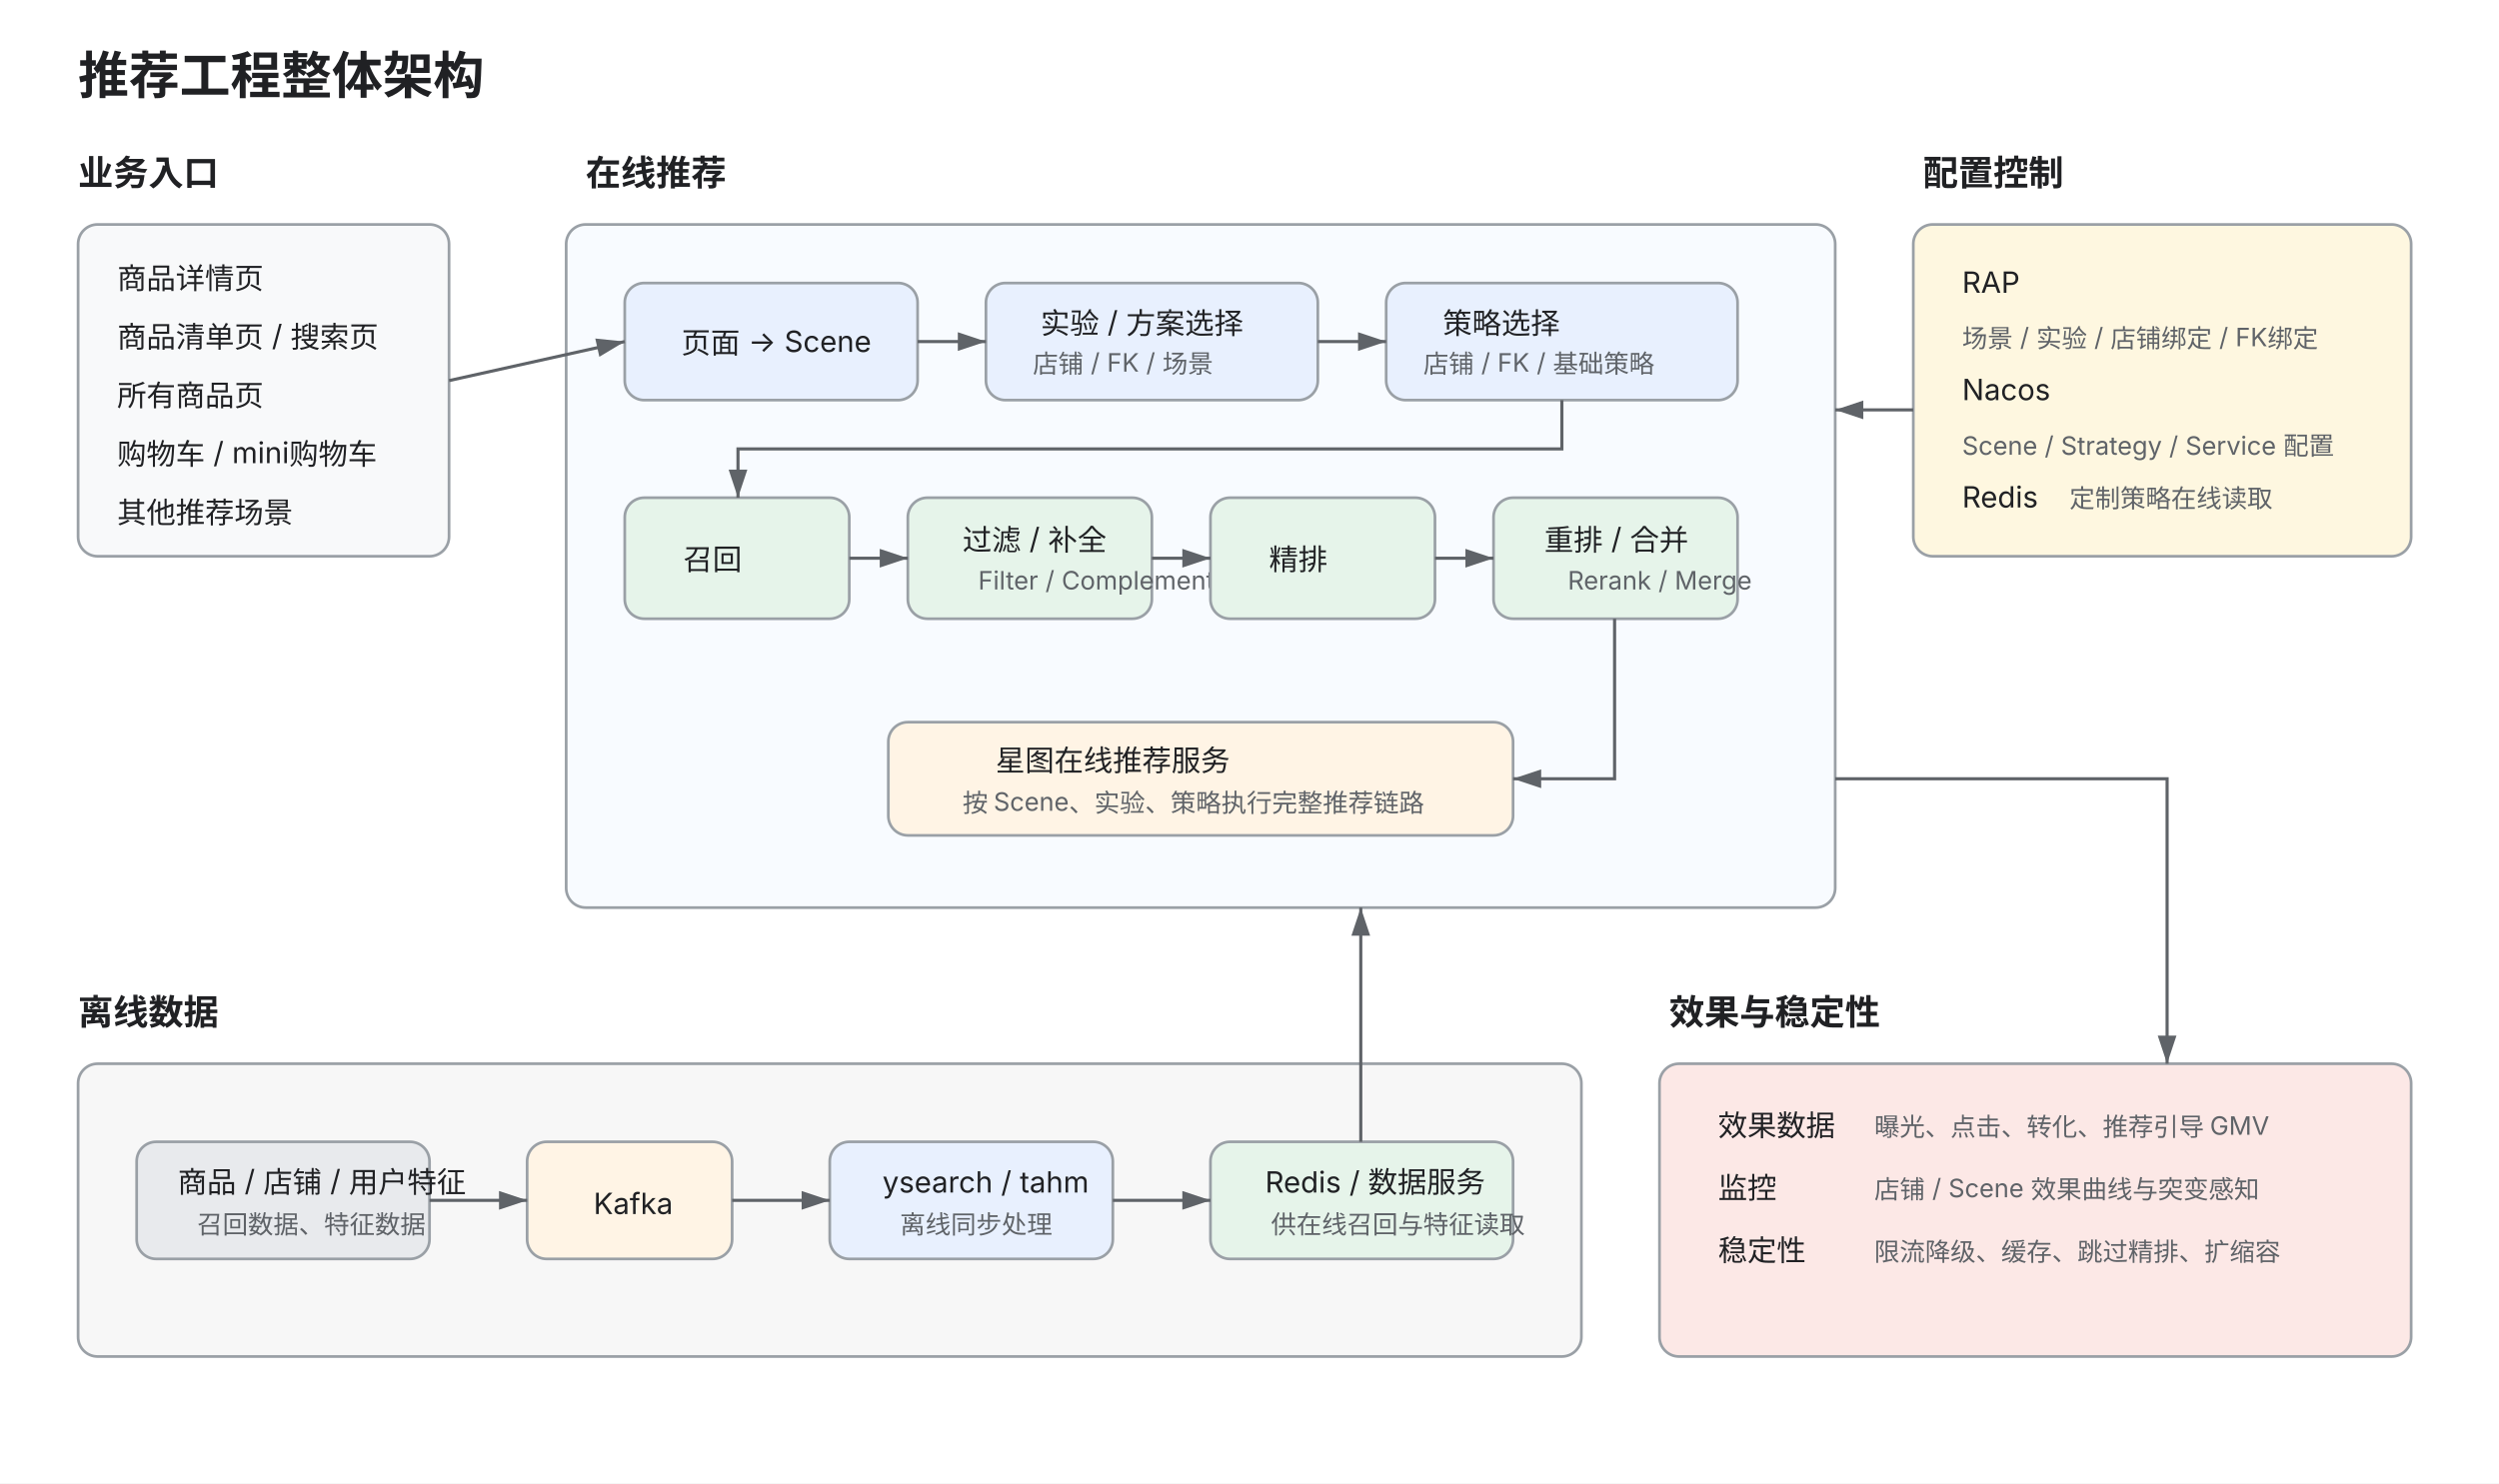
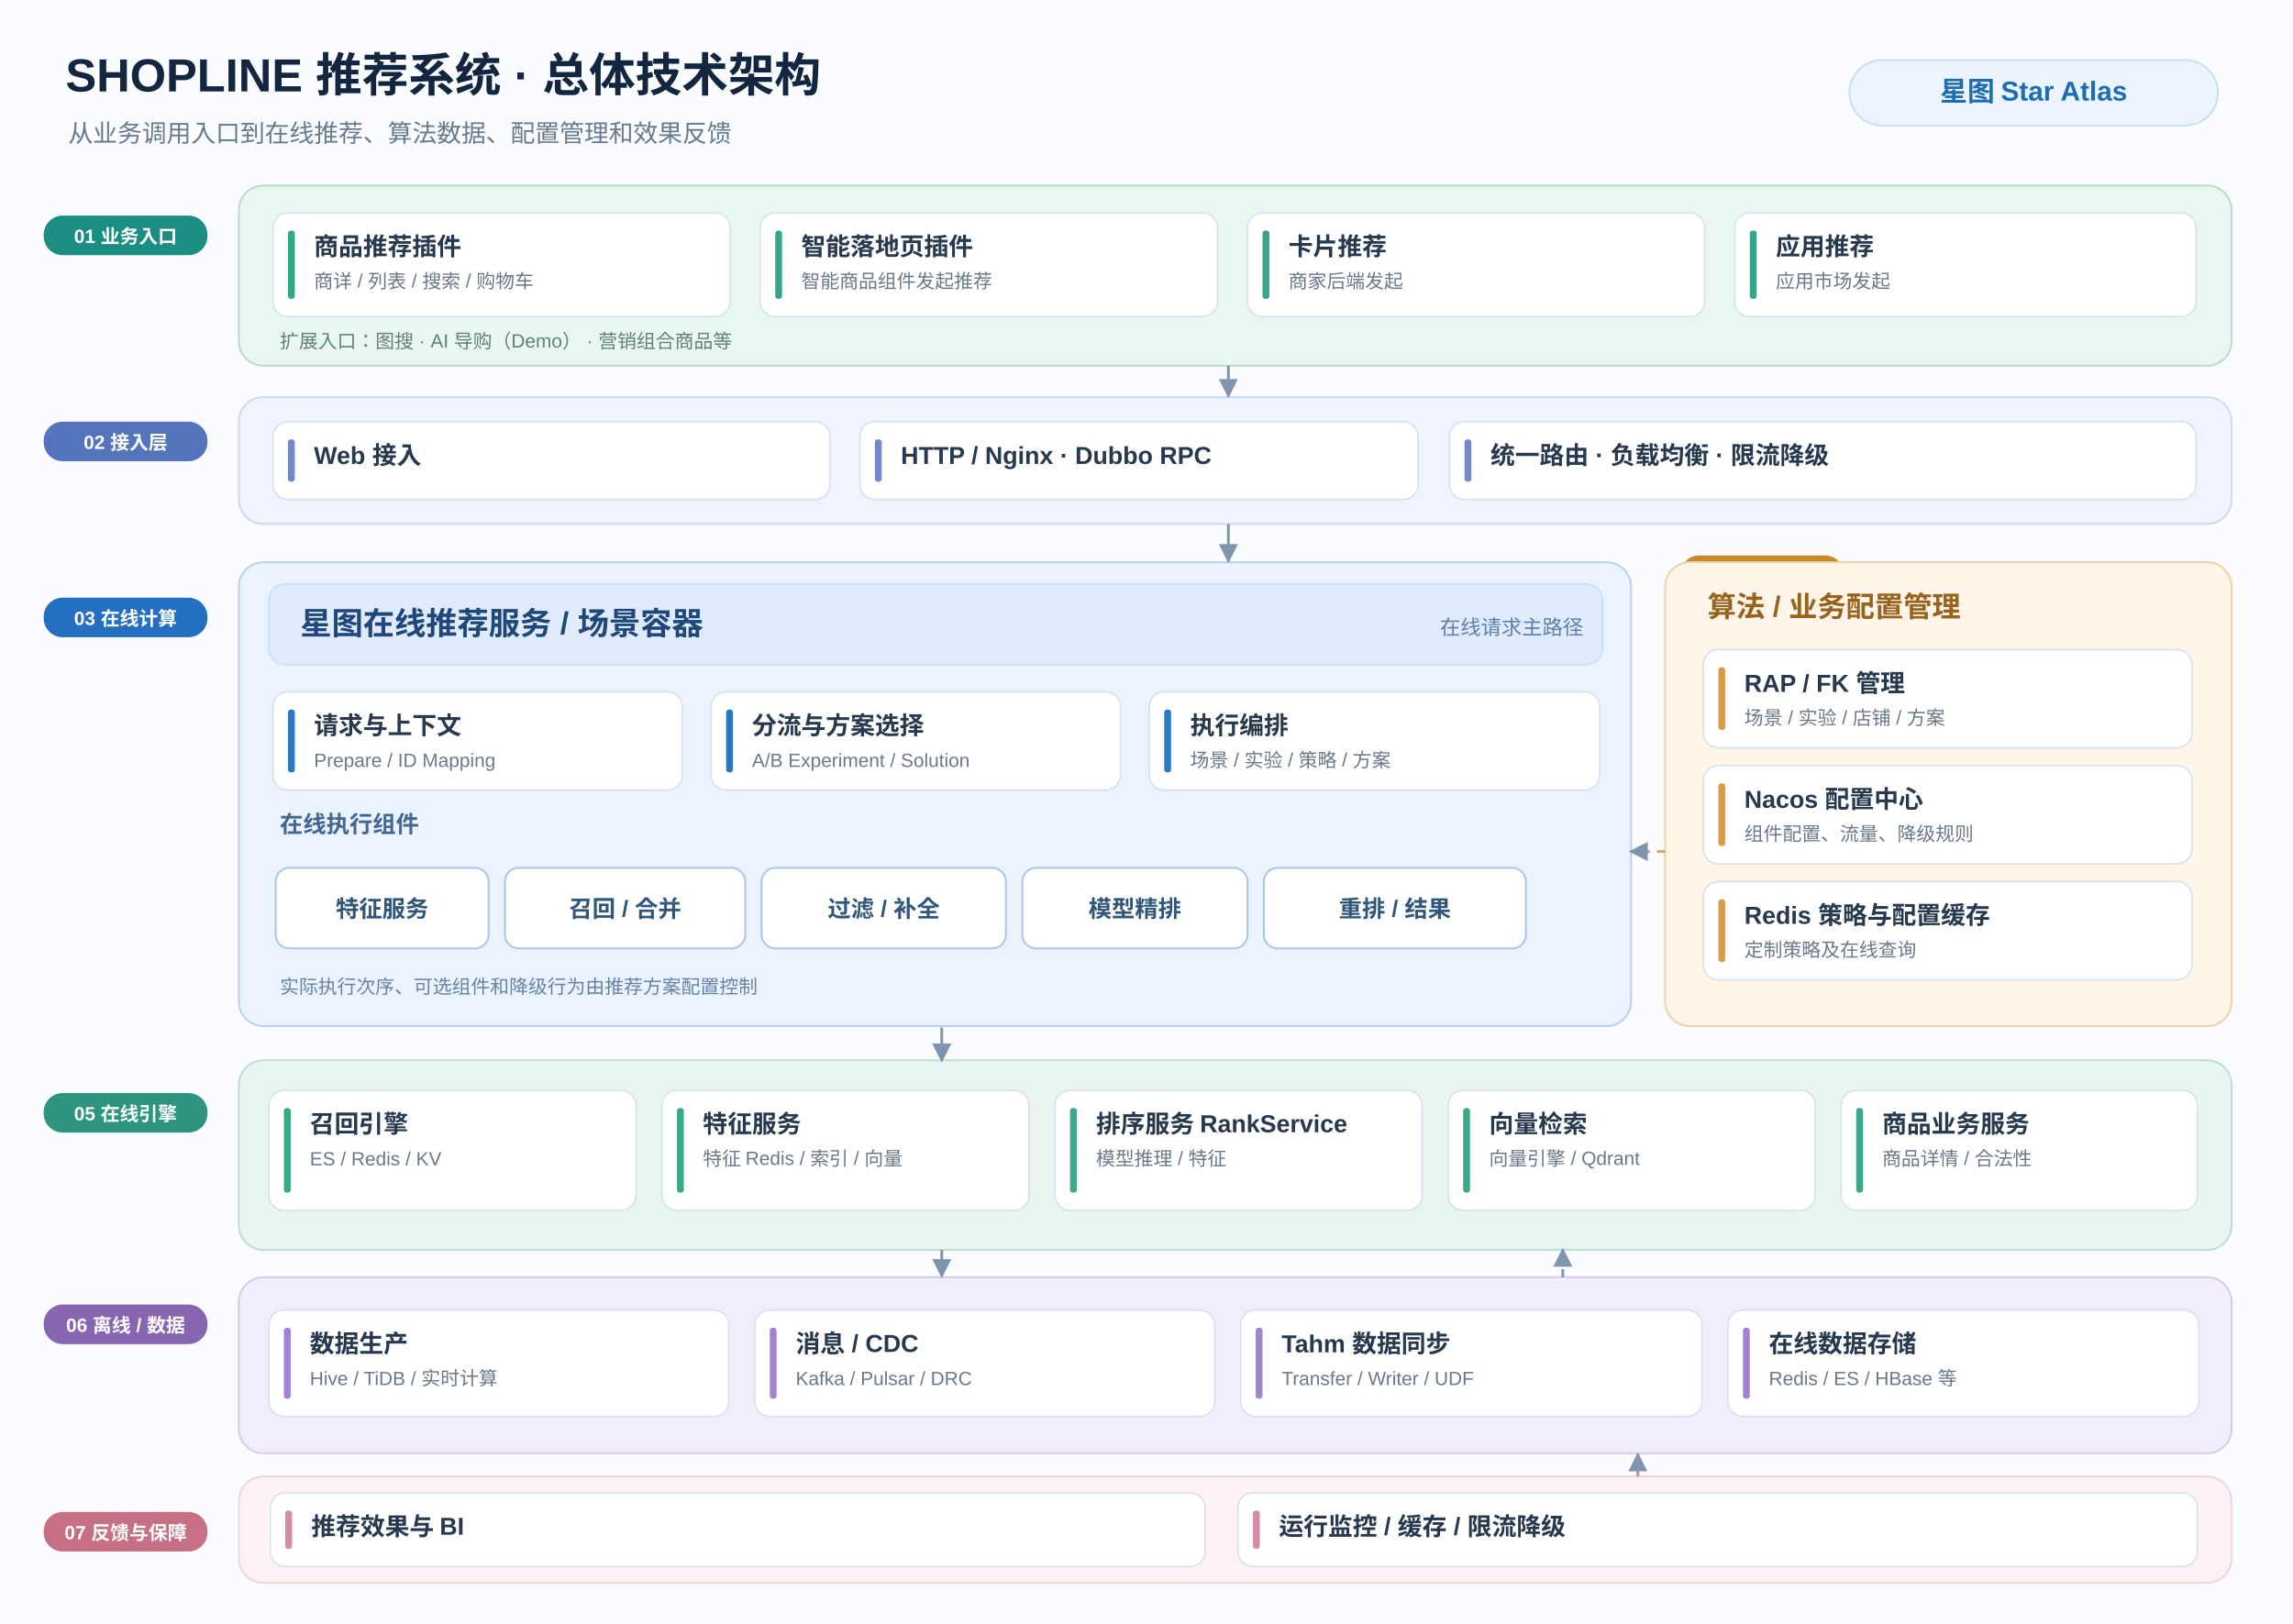
- <svg xmlns="http://www.w3.org/2000/svg" width="1280" height="760" viewBox="0 0 1280 760">
+ <svg xmlns="http://www.w3.org/2000/svg" width="1680" height="1190" viewBox="0 0 1680 1190" role="img" aria-label="SHOPLINE推荐系统总体技术架构，包含业务入口、接入层、星图在线引擎、配置控制、基础引擎、数据生产和监控">
  <defs>
-     <marker id="arrow" markerWidth="10" markerHeight="10" refX="9" refY="3" orient="auto" markerUnits="strokeWidth">
-       <path d="M0,0 L0,6 L9,3 z" fill="#5f6368" />
+     <marker id="arrow" viewBox="0 0 8 8" refX="7" refY="4" markerWidth="7" markerHeight="7" orient="auto-start-reverse">
+       <path d="M0,0 L8,4 L0,8Z" fill="#7F94AD" />
    </marker>
-     <style>
-       .title{font:700 26px -apple-system,BlinkMacSystemFont,"Segoe UI","PingFang SC","Microsoft YaHei",sans-serif;fill:#202124}
-       .section{font:700 18px -apple-system,BlinkMacSystemFont,"Segoe UI","PingFang SC","Microsoft YaHei",sans-serif;fill:#202124}
-       .text{font:15px -apple-system,BlinkMacSystemFont,"Segoe UI","PingFang SC","Microsoft YaHei",sans-serif;fill:#202124}
-       .small{font:13px -apple-system,BlinkMacSystemFont,"Segoe UI","PingFang SC","Microsoft YaHei",sans-serif;fill:#5f6368}
-       .box{rx:10;ry:10;stroke:#9aa0a6;stroke-width:1.4}
-       .line{stroke:#5f6368;stroke-width:1.6;fill:none;marker-end:url(#arrow)}
-     </style>
+     <filter id="shadow" x="-10%" y="-20%" width="130%" height="150%">
+       <feDropShadow dx="0" dy="4" stdDeviation="6" flood-color="#607896" flood-opacity=".09" />
+     </filter>
  </defs>
-   <rect width="1280" height="760" fill="#ffffff" />
-   <text x="40" y="48" class="title">推荐工程整体架构</text>
-   <text x="40" y="95" class="section">业务入口</text>
-   <rect x="40" y="115" width="190" height="170" class="box" fill="#f8f9fa" />
-   <text x="60" y="148" class="text">商品详情页</text>
-   <text x="60" y="178" class="text">商品清单页 / 搜索页</text>
-   <text x="60" y="208" class="text">所有商品页</text>
-   <text x="60" y="238" class="text">购物车 / mini购物车</text>
-   <text x="60" y="268" class="text">其他推荐场景</text>
-   <text x="300" y="95" class="section">在线推荐</text>
-   <rect x="290" y="115" width="650" height="350" class="box" fill="#f8fbff" />
-   <rect x="320" y="145" width="150" height="60" class="box" fill="#e8f0fe" />
-   <text x="349" y="181" class="text">页面 → Scene</text>
-   <rect x="505" y="145" width="170" height="60" class="box" fill="#e8f0fe" />
-   <text x="533" y="171" class="text">实验 / 方案选择</text>
-   <text x="529" y="191" class="small">店铺 / FK / 场景</text>
-   <rect x="710" y="145" width="180" height="60" class="box" fill="#e8f0fe" />
-   <text x="739" y="171" class="text">策略选择</text>
-   <text x="729" y="191" class="small">店铺 / FK / 基础策略</text>
-   <rect x="320" y="255" width="115" height="62" class="box" fill="#e6f4ea" />
-   <text x="350" y="292" class="text">召回</text>
-   <rect x="465" y="255" width="125" height="62" class="box" fill="#e6f4ea" />
-   <text x="493" y="282" class="text">过滤 / 补全</text>
-   <text x="501" y="302" class="small">Filter / Complement</text>
-   <rect x="620" y="255" width="115" height="62" class="box" fill="#e6f4ea" />
-   <text x="650" y="292" class="text">精排</text>
-   <rect x="765" y="255" width="125" height="62" class="box" fill="#e6f4ea" />
-   <text x="791" y="282" class="text">重排 / 合并</text>
-   <text x="803" y="302" class="small">Rerank / Merge</text>
-   <rect x="455" y="370" width="320" height="58" class="box" fill="#fff4e5" />
-   <text x="510" y="395" class="text">星图在线推荐服务</text>
-   <text x="493" y="416" class="small">按 Scene、实验、策略执行完整推荐链路</text>
-   <path d="M230 195 L320 175" class="line" />
-   <path d="M470 175 L505 175" class="line" />
-   <path d="M675 175 L710 175" class="line" />
-   <path d="M800 205 L800 230 L378 230 L378 255" class="line" />
-   <path d="M435 286 L465 286" class="line" />
-   <path d="M590 286 L620 286" class="line" />
-   <path d="M735 286 L765 286" class="line" />
-   <path d="M827 317 L827 399 L775 399" class="line" />
-   <text x="985" y="95" class="section">配置控制</text>
-   <rect x="980" y="115" width="255" height="170" class="box" fill="#fef7e0" />
-   <text x="1005" y="150" class="text">RAP</text>
-   <text x="1005" y="178" class="small">场景 / 实验 / 店铺绑定 / FK绑定</text>
-   <text x="1005" y="205" class="text">Nacos</text>
-   <text x="1005" y="233" class="small">Scene / Strategy / Service 配置</text>
-   <text x="1005" y="260" class="text">Redis</text>
-   <text x="1060" y="260" class="small">定制策略在线读取</text>
-   <path d="M980 210 L940 210" class="line" />
-   <text x="40" y="525" class="section">离线数据</text>
-   <rect x="40" y="545" width="770" height="150" class="box" fill="#f7f7f7" />
-   <rect x="70" y="585" width="150" height="60" class="box" fill="#e8eaed" />
-   <text x="91" y="611" class="text">商品 / 店铺 / 用户特征</text>
-   <text x="101" y="632" class="small">召回数据、特征数据</text>
-   <rect x="270" y="585" width="105" height="60" class="box" fill="#fff4e5" />
-   <text x="304" y="622" class="text">Kafka</text>
-   <rect x="425" y="585" width="145" height="60" class="box" fill="#e8f0fe" />
-   <text x="452" y="611" class="text">ysearch / tahm</text>
-   <text x="461" y="632" class="small">离线同步处理</text>
-   <rect x="620" y="585" width="155" height="60" class="box" fill="#e6f4ea" />
-   <text x="648" y="611" class="text">Redis / 数据服务</text>
-   <text x="651" y="632" class="small">供在线召回与特征读取</text>
-   <path d="M220 615 L270 615" class="line" />
-   <path d="M375 615 L425 615" class="line" />
-   <path d="M570 615 L620 615" class="line" />
-   <path d="M697 585 L697 465" class="line" />
-   <text x="855" y="525" class="section">效果与稳定性</text>
-   <rect x="850" y="545" width="385" height="150" class="box" fill="#fce8e6" />
-   <text x="880" y="582" class="text">效果数据</text>
-   <text x="960" y="582" class="small">曝光、点击、转化、推荐引导 GMV</text>
-   <text x="880" y="614" class="text">监控</text>
-   <text x="960" y="614" class="small">店铺 / Scene 效果曲线与突变感知</text>
-   <text x="880" y="646" class="text">稳定性</text>
-   <text x="960" y="646" class="small">限流降级、缓存、跳过精排、扩缩容</text>
-   <path d="M940 399 L1110 399 L1110 545" class="line" />
+   <rect width="1680" height="1190" fill="#FAFCFF" />
+   <text x="48" y="67" font-family="Arial,'PingFang SC','Microsoft YaHei',sans-serif" font-size="34" fill="#12263F" font-weight="750" text-anchor="start">SHOPLINE 推荐系统 · 总体技术架构</text>
+   <text x="50" y="104" font-family="Arial,'PingFang SC','Microsoft YaHei',sans-serif" font-size="18" fill="#667B91" font-weight="500" text-anchor="start">从业务调用入口到在线推荐、算法数据、配置管理和效果反馈</text>
+   <rect x="1355" y="44" width="270" height="48" rx="24" fill="#ECF5FF" stroke="#C8E0F6" stroke-width="1.4" />
+   <text x="1490" y="74" font-family="Arial,'PingFang SC','Microsoft YaHei',sans-serif" font-size="20" fill="#1E6DB0" font-weight="700" text-anchor="middle">星图 Star Atlas</text>
+   <rect x="32" y="158" width="120" height="29" rx="14" fill="#1C8D83" stroke="none" stroke-width="0" />
+   <text x="92" y="178" font-family="Arial,'PingFang SC','Microsoft YaHei',sans-serif" font-size="14" fill="#FFFFFF" font-weight="700" text-anchor="middle">01  业务入口</text>
+   <rect x="175" y="136" width="1460" height="132" rx="18" fill="#EAF7F1" stroke="#B8DEC9" stroke-width="1.4" />
+   <rect x="200" y="156" width="335" height="76" rx="11" fill="#FFFFFF" stroke="#D8E3EF" stroke-width="1.2" />
+   <rect x="211" y="169" width="5" height="50" rx="2" fill="#35A58B" stroke="#35A58B" stroke-width="0" />
+   <text x="230" y="187" font-family="Arial,'PingFang SC','Microsoft YaHei',sans-serif" font-size="18" fill="#27394E" font-weight="650" text-anchor="start">商品推荐插件</text>
+   <text x="230" y="211" font-family="Arial,'PingFang SC','Microsoft YaHei',sans-serif" font-size="14" fill="#69798A" font-weight="400" text-anchor="start">商详 / 列表 / 搜索 / 购物车</text>
+   <rect x="557" y="156" width="335" height="76" rx="11" fill="#FFFFFF" stroke="#D8E3EF" stroke-width="1.2" />
+   <rect x="568" y="169" width="5" height="50" rx="2" fill="#35A58B" stroke="#35A58B" stroke-width="0" />
+   <text x="587" y="187" font-family="Arial,'PingFang SC','Microsoft YaHei',sans-serif" font-size="18" fill="#27394E" font-weight="650" text-anchor="start">智能落地页插件</text>
+   <text x="587" y="211" font-family="Arial,'PingFang SC','Microsoft YaHei',sans-serif" font-size="14" fill="#69798A" font-weight="400" text-anchor="start">智能商品组件发起推荐</text>
+   <rect x="914" y="156" width="335" height="76" rx="11" fill="#FFFFFF" stroke="#D8E3EF" stroke-width="1.2" />
+   <rect x="925" y="169" width="5" height="50" rx="2" fill="#35A58B" stroke="#35A58B" stroke-width="0" />
+   <text x="944" y="187" font-family="Arial,'PingFang SC','Microsoft YaHei',sans-serif" font-size="18" fill="#27394E" font-weight="650" text-anchor="start">卡片推荐</text>
+   <text x="944" y="211" font-family="Arial,'PingFang SC','Microsoft YaHei',sans-serif" font-size="14" fill="#69798A" font-weight="400" text-anchor="start">商家后端发起</text>
+   <rect x="1271" y="156" width="338" height="76" rx="11" fill="#FFFFFF" stroke="#D8E3EF" stroke-width="1.2" />
+   <rect x="1282" y="169" width="5" height="50" rx="2" fill="#35A58B" stroke="#35A58B" stroke-width="0" />
+   <text x="1301" y="187" font-family="Arial,'PingFang SC','Microsoft YaHei',sans-serif" font-size="18" fill="#27394E" font-weight="650" text-anchor="start">应用推荐</text>
+   <text x="1301" y="211" font-family="Arial,'PingFang SC','Microsoft YaHei',sans-serif" font-size="14" fill="#69798A" font-weight="400" text-anchor="start">应用市场发起</text>
+   <text x="205" y="255" font-family="Arial,'PingFang SC','Microsoft YaHei',sans-serif" font-size="14" fill="#5E8278" font-weight="500" text-anchor="start">扩展入口：图搜 · AI 导购（Demo） · 营销组合商品等</text>
+   <rect x="32" y="309" width="120" height="29" rx="14" fill="#5474BC" stroke="none" stroke-width="0" />
+   <text x="92" y="329" font-family="Arial,'PingFang SC','Microsoft YaHei',sans-serif" font-size="14" fill="#FFFFFF" font-weight="700" text-anchor="middle">02  接入层</text>
+   <rect x="175" y="291" width="1460" height="93" rx="18" fill="#EFF4FF" stroke="#CFDAF2" stroke-width="1.4" />
+   <rect x="200" y="309" width="408" height="57" rx="11" fill="#FFFFFF" stroke="#D8E3EF" stroke-width="1.2" />
+   <rect x="211" y="322" width="5" height="31" rx="2" fill="#728ACB" stroke="#728ACB" stroke-width="0" />
+   <text x="230" y="340" font-family="Arial,'PingFang SC','Microsoft YaHei',sans-serif" font-size="18" fill="#27394E" font-weight="650" text-anchor="start">Web 接入</text>
+   <rect x="630" y="309" width="409" height="57" rx="11" fill="#FFFFFF" stroke="#D8E3EF" stroke-width="1.2" />
+   <rect x="641" y="322" width="5" height="31" rx="2" fill="#728ACB" stroke="#728ACB" stroke-width="0" />
+   <text x="660" y="340" font-family="Arial,'PingFang SC','Microsoft YaHei',sans-serif" font-size="18" fill="#27394E" font-weight="650" text-anchor="start">HTTP / Nginx · Dubbo RPC</text>
+   <rect x="1062" y="309" width="547" height="57" rx="11" fill="#FFFFFF" stroke="#D8E3EF" stroke-width="1.2" />
+   <rect x="1073" y="322" width="5" height="31" rx="2" fill="#728ACB" stroke="#728ACB" stroke-width="0" />
+   <text x="1092" y="340" font-family="Arial,'PingFang SC','Microsoft YaHei',sans-serif" font-size="18" fill="#27394E" font-weight="650" text-anchor="start">统一路由 · 负载均衡 · 限流降级</text>
+   <rect x="32" y="438" width="120" height="29" rx="14" fill="#246FC0" stroke="none" stroke-width="0" />
+   <text x="92" y="458" font-family="Arial,'PingFang SC','Microsoft YaHei',sans-serif" font-size="14" fill="#FFFFFF" font-weight="700" text-anchor="middle">03  在线计算</text>
+   <rect x="175" y="412" width="1020" height="340" rx="18" fill="#EAF3FF" stroke="#B9D2F3" stroke-width="1.4" />
+   <rect x="197" y="428" width="977" height="59" rx="12" fill="#E0ECFD" stroke="#CEE0F7" stroke-width="1.4" />
+   <text x="220" y="465" font-family="Arial,'PingFang SC','Microsoft YaHei',sans-serif" font-size="23" fill="#1F477A" font-weight="750" text-anchor="start">星图在线推荐服务  /  场景容器</text>
+   <text x="1160" y="465" font-family="Arial,'PingFang SC','Microsoft YaHei',sans-serif" font-size="15" fill="#5C7EA8" font-weight="450" text-anchor="end">在线请求主路径</text>
+   <rect x="200" y="507" width="300" height="72" rx="11" fill="#FFFFFF" stroke="#D8E3EF" stroke-width="1.2" />
+   <rect x="211" y="520" width="5" height="46" rx="2" fill="#277AC2" stroke="#277AC2" stroke-width="0" />
+   <text x="230" y="538" font-family="Arial,'PingFang SC','Microsoft YaHei',sans-serif" font-size="18" fill="#27394E" font-weight="650" text-anchor="start">请求与上下文</text>
+   <text x="230" y="562" font-family="Arial,'PingFang SC','Microsoft YaHei',sans-serif" font-size="14" fill="#69798A" font-weight="400" text-anchor="start">Prepare / ID Mapping</text>
+   <rect x="521" y="507" width="300" height="72" rx="11" fill="#FFFFFF" stroke="#D8E3EF" stroke-width="1.2" />
+   <rect x="532" y="520" width="5" height="46" rx="2" fill="#277AC2" stroke="#277AC2" stroke-width="0" />
+   <text x="551" y="538" font-family="Arial,'PingFang SC','Microsoft YaHei',sans-serif" font-size="18" fill="#27394E" font-weight="650" text-anchor="start">分流与方案选择</text>
+   <text x="551" y="562" font-family="Arial,'PingFang SC','Microsoft YaHei',sans-serif" font-size="14" fill="#69798A" font-weight="400" text-anchor="start">A/B Experiment / Solution</text>
+   <rect x="842" y="507" width="330" height="72" rx="11" fill="#FFFFFF" stroke="#D8E3EF" stroke-width="1.2" />
+   <rect x="853" y="520" width="5" height="46" rx="2" fill="#277AC2" stroke="#277AC2" stroke-width="0" />
+   <text x="872" y="538" font-family="Arial,'PingFang SC','Microsoft YaHei',sans-serif" font-size="18" fill="#27394E" font-weight="650" text-anchor="start">执行编排</text>
+   <text x="872" y="562" font-family="Arial,'PingFang SC','Microsoft YaHei',sans-serif" font-size="14" fill="#69798A" font-weight="400" text-anchor="start">场景 / 实验 / 策略 / 方案</text>
+   <text x="205" y="610" font-family="Arial,'PingFang SC','Microsoft YaHei',sans-serif" font-size="17" fill="#426792" font-weight="650" text-anchor="start">在线执行组件</text>
+   <rect x="202" y="636" width="156" height="59" rx="10" fill="#FFFFFF" stroke="#ABC8EA" stroke-width="1.4" />
+   <text x="280" y="672" font-family="Arial,'PingFang SC','Microsoft YaHei',sans-serif" font-size="17" fill="#305779" font-weight="650" text-anchor="middle">特征服务</text>
+   <rect x="370" y="636" width="176" height="59" rx="10" fill="#FFFFFF" stroke="#ABC8EA" stroke-width="1.4" />
+   <text x="458" y="672" font-family="Arial,'PingFang SC','Microsoft YaHei',sans-serif" font-size="17" fill="#305779" font-weight="650" text-anchor="middle">召回 / 合并</text>
+   <rect x="558" y="636" width="179" height="59" rx="10" fill="#FFFFFF" stroke="#ABC8EA" stroke-width="1.4" />
+   <text x="647.5" y="672" font-family="Arial,'PingFang SC','Microsoft YaHei',sans-serif" font-size="17" fill="#305779" font-weight="650" text-anchor="middle">过滤 / 补全</text>
+   <rect x="749" y="636" width="165" height="59" rx="10" fill="#FFFFFF" stroke="#ABC8EA" stroke-width="1.4" />
+   <text x="831.5" y="672" font-family="Arial,'PingFang SC','Microsoft YaHei',sans-serif" font-size="17" fill="#305779" font-weight="650" text-anchor="middle">模型精排</text>
+   <rect x="926" y="636" width="192" height="59" rx="10" fill="#FFFFFF" stroke="#ABC8EA" stroke-width="1.4" />
+   <text x="1022" y="672" font-family="Arial,'PingFang SC','Microsoft YaHei',sans-serif" font-size="17" fill="#305779" font-weight="650" text-anchor="middle">重排 / 结果</text>
+   <text x="205" y="728" font-family="Arial,'PingFang SC','Microsoft YaHei',sans-serif" font-size="14" fill="#6683A6" font-weight="500" text-anchor="start">实际执行次序、可选组件和降级行为由推荐方案配置控制</text>
+   <rect x="1231" y="407" width="120" height="29" rx="14" fill="#C88928" stroke="none" stroke-width="0" />
+   <text x="1291" y="427" font-family="Arial,'PingFang SC','Microsoft YaHei',sans-serif" font-size="14" fill="#FFFFFF" font-weight="700" text-anchor="middle">04  配置控制</text>
+   <rect x="1220" y="412" width="415" height="340" rx="18" fill="#FFF5E8" stroke="#ECD4A8" stroke-width="1.4" />
+   <text x="1251" y="452" font-family="Arial,'PingFang SC','Microsoft YaHei',sans-serif" font-size="21" fill="#98621F" font-weight="700" text-anchor="start">算法 / 业务配置管理</text>
+   <rect x="1248" y="476" width="358" height="72" rx="11" fill="#FFFFFF" stroke="#D8E3EF" stroke-width="1.2" />
+   <rect x="1259" y="489" width="5" height="46" rx="2" fill="#D69E4B" stroke="#D69E4B" stroke-width="0" />
+   <text x="1278" y="507" font-family="Arial,'PingFang SC','Microsoft YaHei',sans-serif" font-size="18" fill="#27394E" font-weight="650" text-anchor="start">RAP / FK 管理</text>
+   <text x="1278" y="531" font-family="Arial,'PingFang SC','Microsoft YaHei',sans-serif" font-size="14" fill="#69798A" font-weight="400" text-anchor="start">场景 / 实验 / 店铺 / 方案</text>
+   <rect x="1248" y="561" width="358" height="72" rx="11" fill="#FFFFFF" stroke="#D8E3EF" stroke-width="1.2" />
+   <rect x="1259" y="574" width="5" height="46" rx="2" fill="#D69E4B" stroke="#D69E4B" stroke-width="0" />
+   <text x="1278" y="592" font-family="Arial,'PingFang SC','Microsoft YaHei',sans-serif" font-size="18" fill="#27394E" font-weight="650" text-anchor="start">Nacos 配置中心</text>
+   <text x="1278" y="616" font-family="Arial,'PingFang SC','Microsoft YaHei',sans-serif" font-size="14" fill="#69798A" font-weight="400" text-anchor="start">组件配置、流量、降级规则</text>
+   <rect x="1248" y="646" width="358" height="72" rx="11" fill="#FFFFFF" stroke="#D8E3EF" stroke-width="1.2" />
+   <rect x="1259" y="659" width="5" height="46" rx="2" fill="#D69E4B" stroke="#D69E4B" stroke-width="0" />
+   <text x="1278" y="677" font-family="Arial,'PingFang SC','Microsoft YaHei',sans-serif" font-size="18" fill="#27394E" font-weight="650" text-anchor="start">Redis 策略与配置缓存</text>
+   <text x="1278" y="701" font-family="Arial,'PingFang SC','Microsoft YaHei',sans-serif" font-size="14" fill="#69798A" font-weight="400" text-anchor="start">定制策略及在线查询</text>
+   <rect x="32" y="801" width="120" height="29" rx="14" fill="#2E947E" stroke="none" stroke-width="0" />
+   <text x="92" y="821" font-family="Arial,'PingFang SC','Microsoft YaHei',sans-serif" font-size="14" fill="#FFFFFF" font-weight="700" text-anchor="middle">05  在线引擎</text>
+   <rect x="175" y="777" width="1460" height="139" rx="18" fill="#E8F5F1" stroke="#BEDFD3" stroke-width="1.4" />
+   <rect x="197" y="799" width="269" height="88" rx="11" fill="#FFFFFF" stroke="#D8E3EF" stroke-width="1.2" />
+   <rect x="208" y="812" width="5" height="62" rx="2" fill="#39A88B" stroke="#39A88B" stroke-width="0" />
+   <text x="227" y="830" font-family="Arial,'PingFang SC','Microsoft YaHei',sans-serif" font-size="18" fill="#27394E" font-weight="650" text-anchor="start">召回引擎</text>
+   <text x="227" y="854" font-family="Arial,'PingFang SC','Microsoft YaHei',sans-serif" font-size="14" fill="#69798A" font-weight="400" text-anchor="start">ES / Redis / KV</text>
+   <rect x="485" y="799" width="269" height="88" rx="11" fill="#FFFFFF" stroke="#D8E3EF" stroke-width="1.2" />
+   <rect x="496" y="812" width="5" height="62" rx="2" fill="#39A88B" stroke="#39A88B" stroke-width="0" />
+   <text x="515" y="830" font-family="Arial,'PingFang SC','Microsoft YaHei',sans-serif" font-size="18" fill="#27394E" font-weight="650" text-anchor="start">特征服务</text>
+   <text x="515" y="854" font-family="Arial,'PingFang SC','Microsoft YaHei',sans-serif" font-size="14" fill="#69798A" font-weight="400" text-anchor="start">特征 Redis / 索引 / 向量</text>
+   <rect x="773" y="799" width="269" height="88" rx="11" fill="#FFFFFF" stroke="#D8E3EF" stroke-width="1.2" />
+   <rect x="784" y="812" width="5" height="62" rx="2" fill="#39A88B" stroke="#39A88B" stroke-width="0" />
+   <text x="803" y="830" font-family="Arial,'PingFang SC','Microsoft YaHei',sans-serif" font-size="18" fill="#27394E" font-weight="650" text-anchor="start">排序服务 RankService</text>
+   <text x="803" y="854" font-family="Arial,'PingFang SC','Microsoft YaHei',sans-serif" font-size="14" fill="#69798A" font-weight="400" text-anchor="start">模型推理 / 特征</text>
+   <rect x="1061" y="799" width="269" height="88" rx="11" fill="#FFFFFF" stroke="#D8E3EF" stroke-width="1.2" />
+   <rect x="1072" y="812" width="5" height="62" rx="2" fill="#39A88B" stroke="#39A88B" stroke-width="0" />
+   <text x="1091" y="830" font-family="Arial,'PingFang SC','Microsoft YaHei',sans-serif" font-size="18" fill="#27394E" font-weight="650" text-anchor="start">向量检索</text>
+   <text x="1091" y="854" font-family="Arial,'PingFang SC','Microsoft YaHei',sans-serif" font-size="14" fill="#69798A" font-weight="400" text-anchor="start">向量引擎 / Qdrant</text>
+   <rect x="1349" y="799" width="261" height="88" rx="11" fill="#FFFFFF" stroke="#D8E3EF" stroke-width="1.2" />
+   <rect x="1360" y="812" width="5" height="62" rx="2" fill="#39A88B" stroke="#39A88B" stroke-width="0" />
+   <text x="1379" y="830" font-family="Arial,'PingFang SC','Microsoft YaHei',sans-serif" font-size="18" fill="#27394E" font-weight="650" text-anchor="start">商品业务服务</text>
+   <text x="1379" y="854" font-family="Arial,'PingFang SC','Microsoft YaHei',sans-serif" font-size="14" fill="#69798A" font-weight="400" text-anchor="start">商品详情 / 合法性</text>
+   <rect x="32" y="956" width="120" height="29" rx="14" fill="#8766AF" stroke="none" stroke-width="0" />
+   <text x="92" y="976" font-family="Arial,'PingFang SC','Microsoft YaHei',sans-serif" font-size="14" fill="#FFFFFF" font-weight="700" text-anchor="middle">06  离线 / 数据</text>
+   <rect x="175" y="936" width="1460" height="129" rx="18" fill="#F2EDFA" stroke="#D8CBEA" stroke-width="1.4" />
+   <rect x="197" y="960" width="337" height="78" rx="11" fill="#FFFFFF" stroke="#D8E3EF" stroke-width="1.2" />
+   <rect x="208" y="973" width="5" height="52" rx="2" fill="#A084D2" stroke="#A084D2" stroke-width="0" />
+   <text x="227" y="991" font-family="Arial,'PingFang SC','Microsoft YaHei',sans-serif" font-size="18" fill="#27394E" font-weight="650" text-anchor="start">数据生产</text>
+   <text x="227" y="1015" font-family="Arial,'PingFang SC','Microsoft YaHei',sans-serif" font-size="14" fill="#69798A" font-weight="400" text-anchor="start">Hive / TiDB / 实时计算</text>
+   <rect x="553" y="960" width="337" height="78" rx="11" fill="#FFFFFF" stroke="#D8E3EF" stroke-width="1.2" />
+   <rect x="564" y="973" width="5" height="52" rx="2" fill="#A084D2" stroke="#A084D2" stroke-width="0" />
+   <text x="583" y="991" font-family="Arial,'PingFang SC','Microsoft YaHei',sans-serif" font-size="18" fill="#27394E" font-weight="650" text-anchor="start">消息 / CDC</text>
+   <text x="583" y="1015" font-family="Arial,'PingFang SC','Microsoft YaHei',sans-serif" font-size="14" fill="#69798A" font-weight="400" text-anchor="start">Kafka / Pulsar / DRC</text>
+   <rect x="909" y="960" width="338" height="78" rx="11" fill="#FFFFFF" stroke="#D8E3EF" stroke-width="1.2" />
+   <rect x="920" y="973" width="5" height="52" rx="2" fill="#A084D2" stroke="#A084D2" stroke-width="0" />
+   <text x="939" y="991" font-family="Arial,'PingFang SC','Microsoft YaHei',sans-serif" font-size="18" fill="#27394E" font-weight="650" text-anchor="start">Tahm 数据同步</text>
+   <text x="939" y="1015" font-family="Arial,'PingFang SC','Microsoft YaHei',sans-serif" font-size="14" fill="#69798A" font-weight="400" text-anchor="start">Transfer / Writer / UDF</text>
+   <rect x="1266" y="960" width="345" height="78" rx="11" fill="#FFFFFF" stroke="#D8E3EF" stroke-width="1.2" />
+   <rect x="1277" y="973" width="5" height="52" rx="2" fill="#A084D2" stroke="#A084D2" stroke-width="0" />
+   <text x="1296" y="991" font-family="Arial,'PingFang SC','Microsoft YaHei',sans-serif" font-size="18" fill="#27394E" font-weight="650" text-anchor="start">在线数据存储</text>
+   <text x="1296" y="1015" font-family="Arial,'PingFang SC','Microsoft YaHei',sans-serif" font-size="14" fill="#69798A" font-weight="400" text-anchor="start">Redis / ES / HBase 等</text>
+   <rect x="32" y="1108" width="120" height="29" rx="14" fill="#C77084" stroke="none" stroke-width="0" />
+   <text x="92" y="1128" font-family="Arial,'PingFang SC','Microsoft YaHei',sans-serif" font-size="14" fill="#FFFFFF" font-weight="700" text-anchor="middle">07  反馈与保障</text>
+   <rect x="175" y="1082" width="1460" height="78" rx="18" fill="#FFF2F4" stroke="#F2D5DA" stroke-width="1.4" />
+   <rect x="198" y="1094" width="685" height="54" rx="11" fill="#FFFFFF" stroke="#D8E3EF" stroke-width="1.2" />
+   <rect x="209" y="1107" width="5" height="28" rx="2" fill="#D68CA0" stroke="#D68CA0" stroke-width="0" />
+   <text x="228" y="1125" font-family="Arial,'PingFang SC','Microsoft YaHei',sans-serif" font-size="18" fill="#27394E" font-weight="650" text-anchor="start">推荐效果与 BI</text>
+   <rect x="907" y="1094" width="703" height="54" rx="11" fill="#FFFFFF" stroke="#D8E3EF" stroke-width="1.2" />
+   <rect x="918" y="1107" width="5" height="28" rx="2" fill="#D68CA0" stroke="#D68CA0" stroke-width="0" />
+   <text x="937" y="1125" font-family="Arial,'PingFang SC','Microsoft YaHei',sans-serif" font-size="18" fill="#27394E" font-weight="650" text-anchor="start">运行监控 / 缓存 / 限流降级</text>
+   <path d="M900 268 L900 290" fill="none" stroke="#7F94AD" stroke-width="2" stroke-dasharray="none" marker-end="url(#arrow)" />
+   <path d="M900 384 L900 411" fill="none" stroke="#7F94AD" stroke-width="2" stroke-dasharray="none" marker-end="url(#arrow)" />
+   <path d="M1220 624 L1195 624" fill="none" stroke="#CDA76B" stroke-width="2" stroke-dasharray="6 5" marker-end="url(#arrow)" />
+   <path d="M690 753 L690 777" fill="none" stroke="#7F94AD" stroke-width="2" stroke-dasharray="none" marker-end="url(#arrow)" />
+   <path d="M690 916 L690 935" fill="none" stroke="#7F94AD" stroke-width="2" stroke-dasharray="none" marker-end="url(#arrow)" />
+   <path d="M1145 936 L1145 916" fill="none" stroke="#7F94AD" stroke-width="2" stroke-dasharray="6 5" marker-end="url(#arrow)" />
+   <path d="M1200 1082 L1200 1066" fill="none" stroke="#CE8796" stroke-width="2" stroke-dasharray="6 5" marker-end="url(#arrow)" />
</svg>
